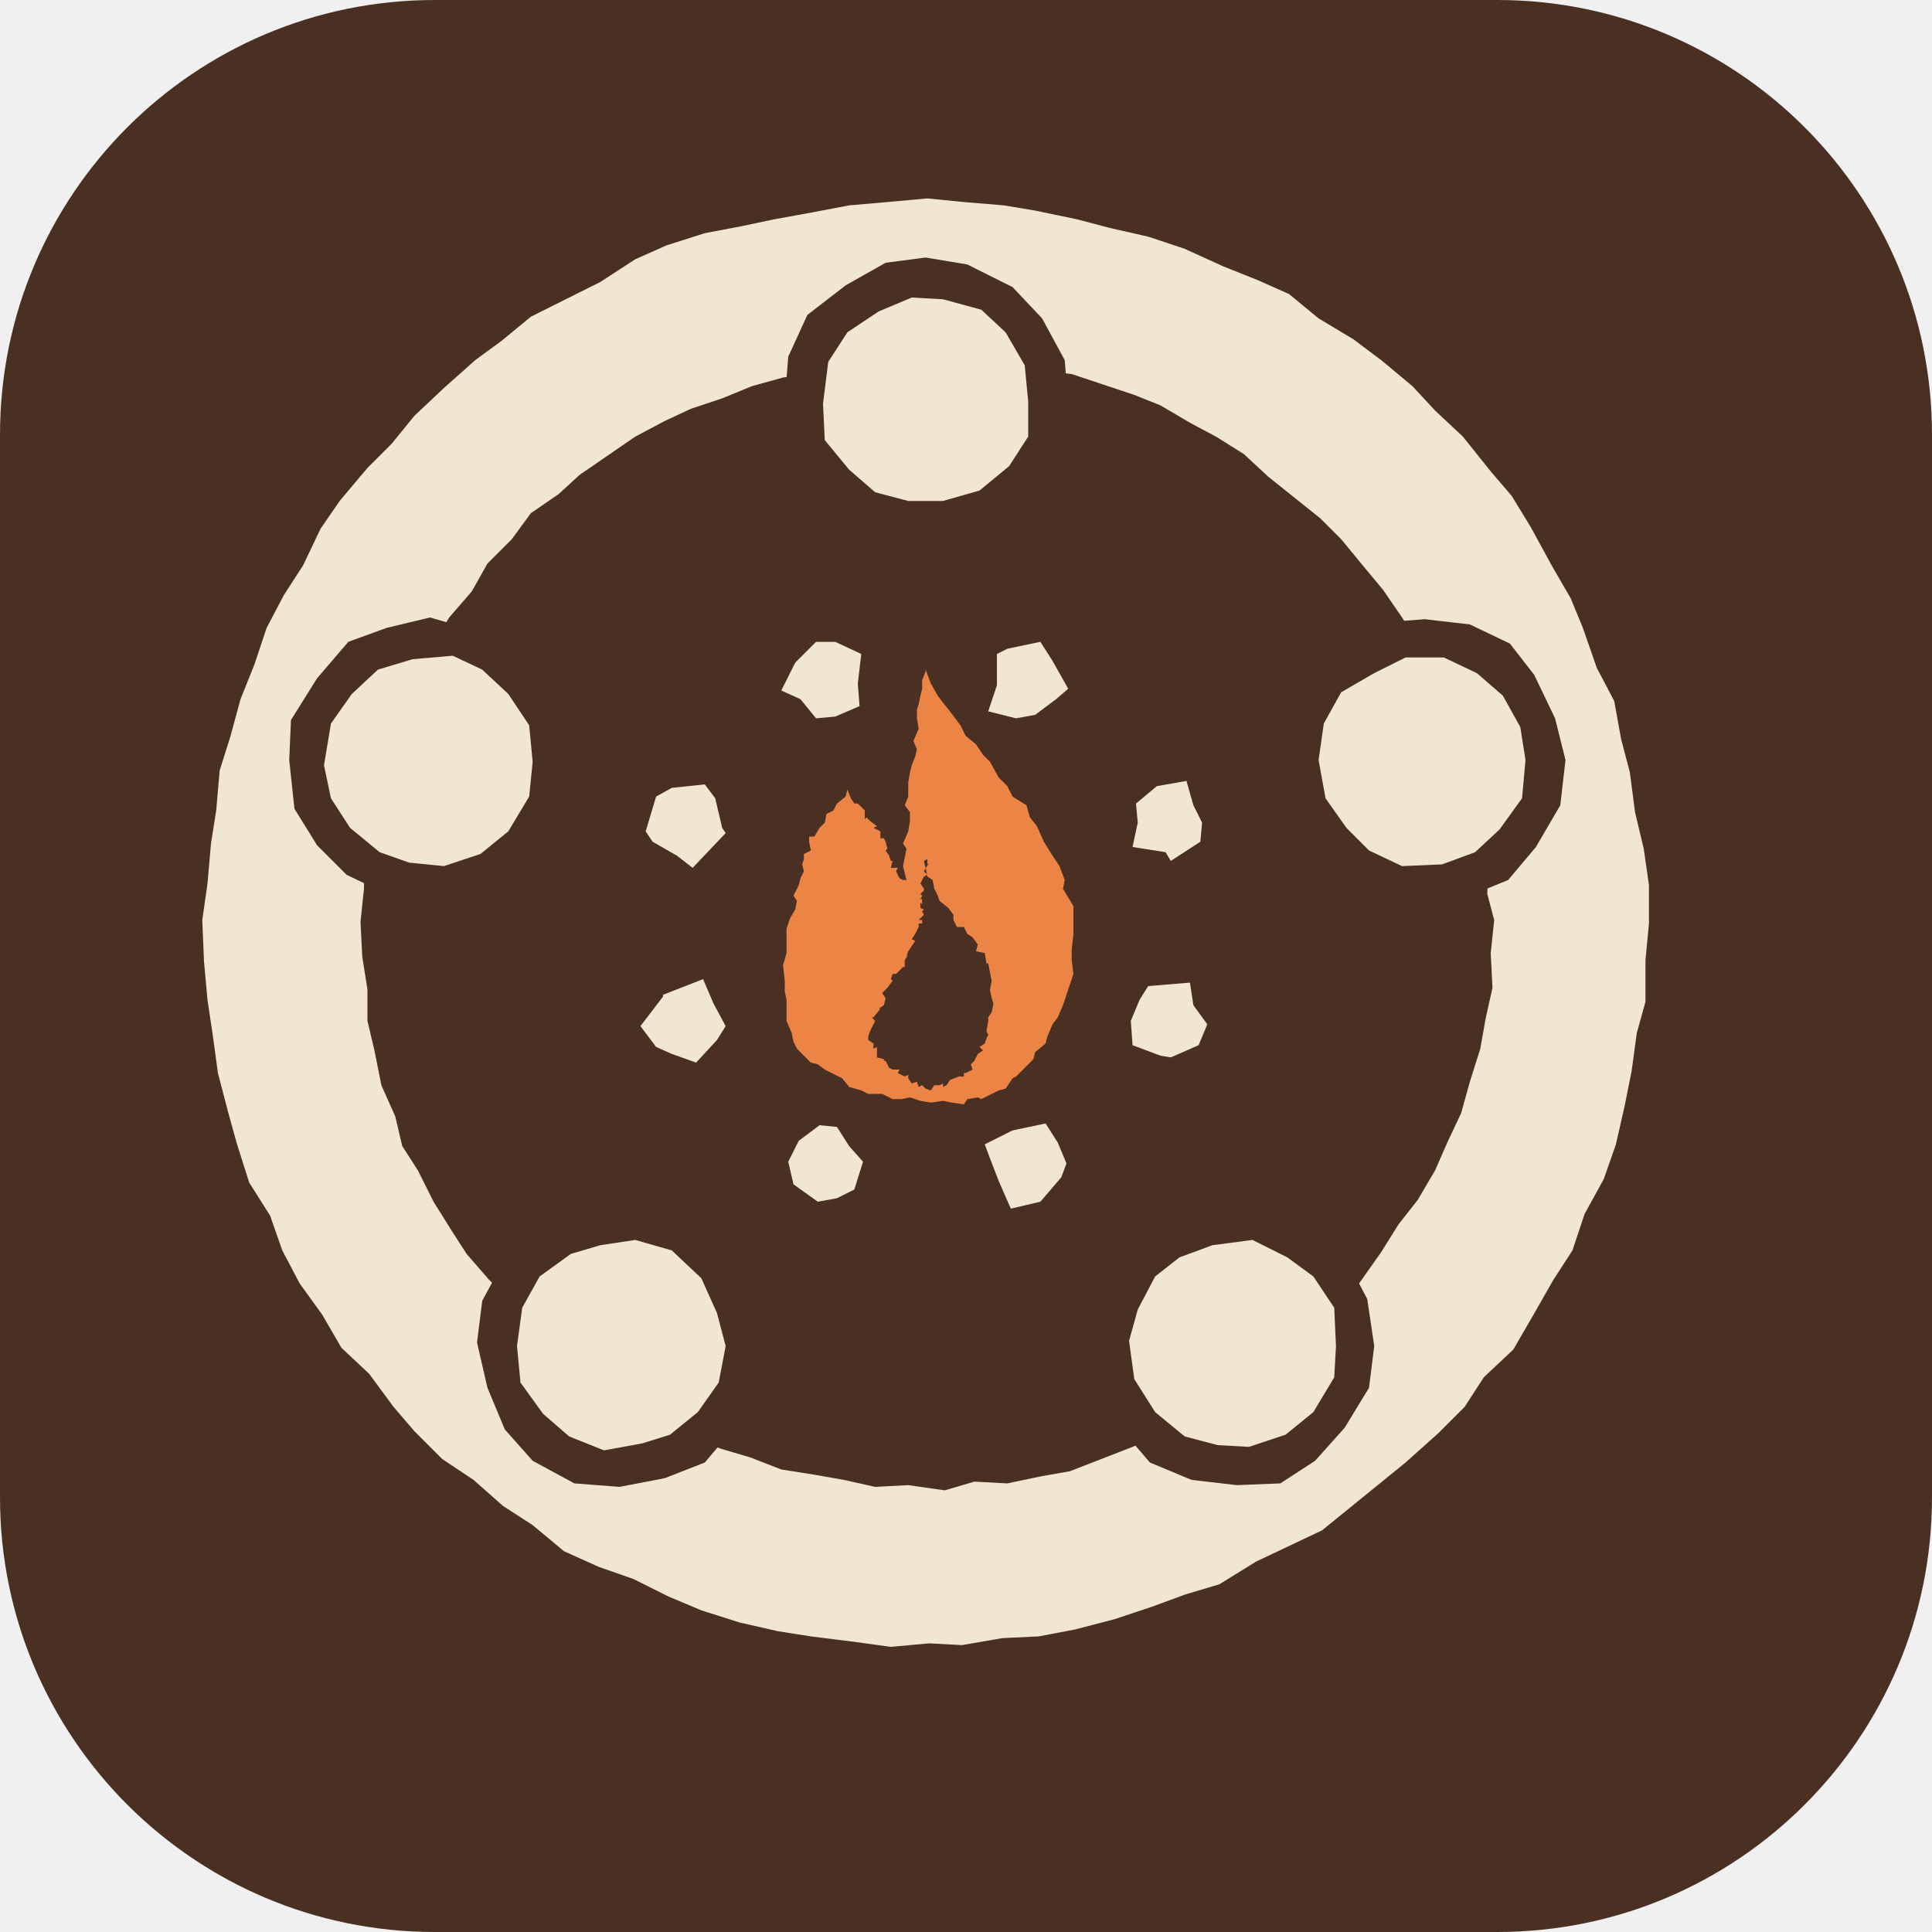
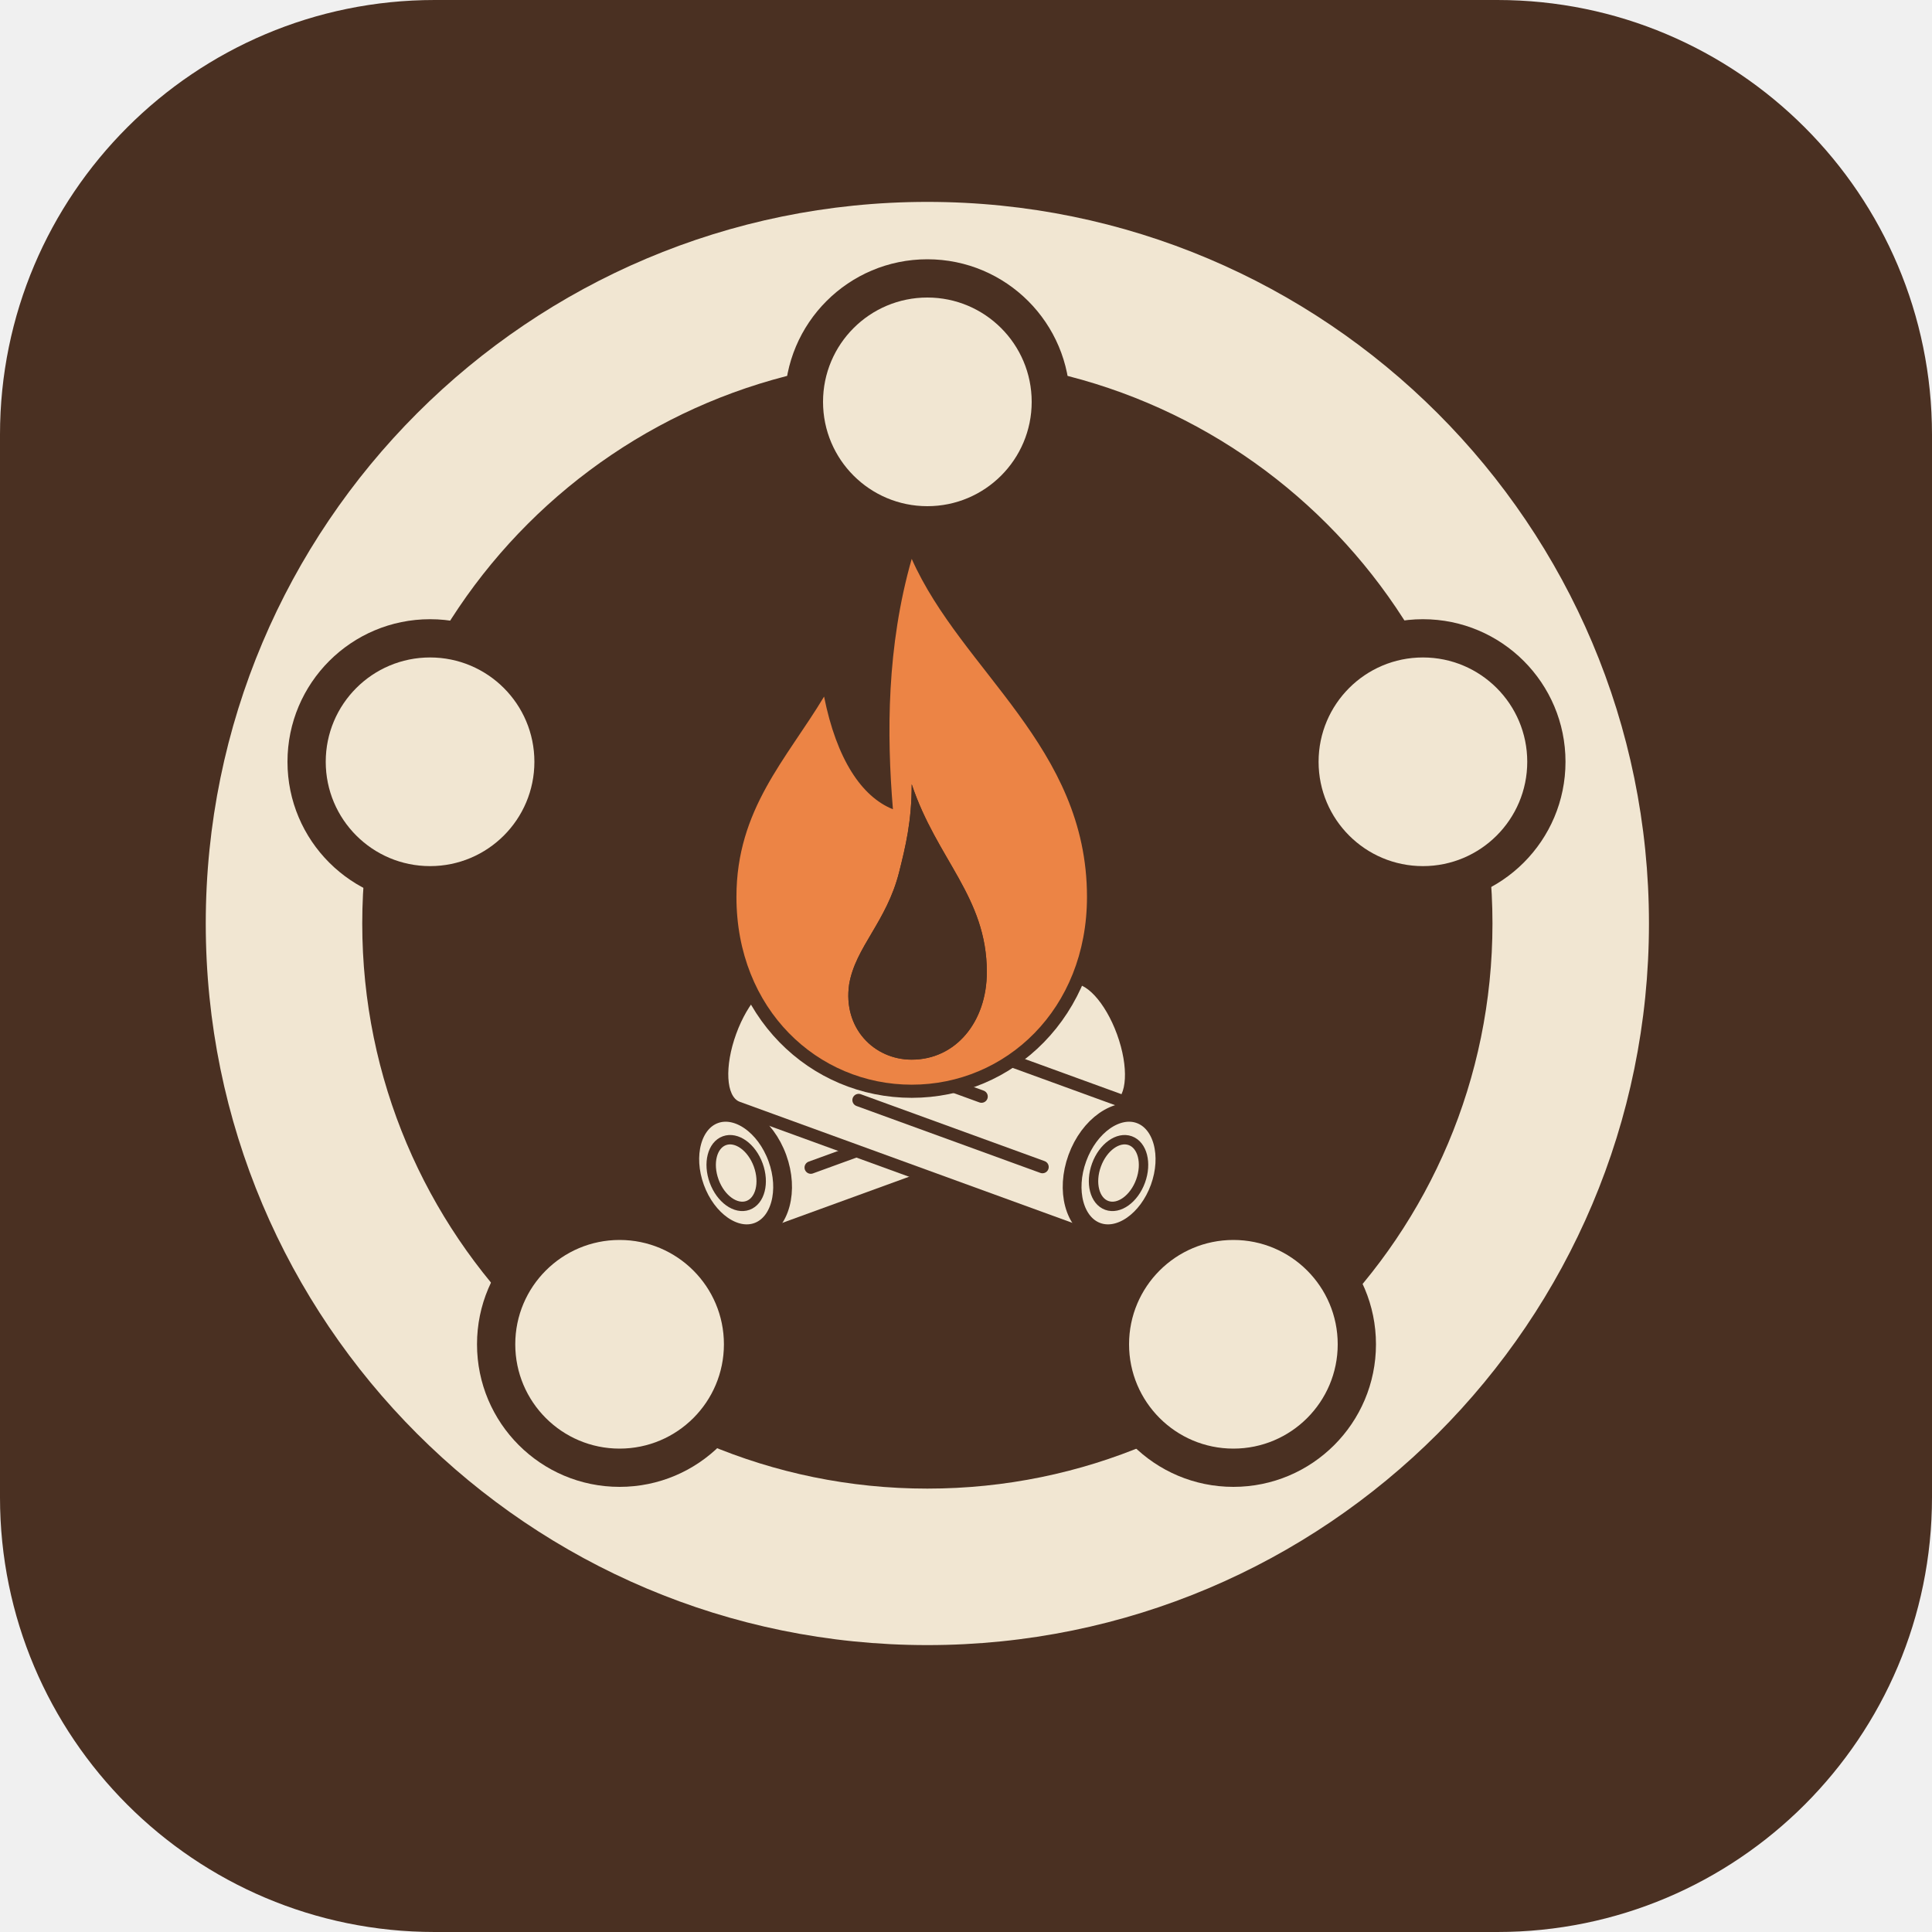
<svg xmlns="http://www.w3.org/2000/svg" viewBox="0 0 100 100" width="100" height="100">
  <rect width="100" height="100" rx="22.5" fill="#4a3022" />
  <g transform="translate(3.0 3.7) scale(0.9)">
-     <mask id="k9" maskUnits="userSpaceOnUse" x="-5" y="-5" width="110" height="110">
-       <rect x="-5" y="-5" width="110" height="110" fill="#fff" />
-       <path d="M82.6 48.8 L82.4 50.7 L82.5 52.7 L82.1 54.5 L81.8 56.2 L81.2 58.1 L80.7 59.9 L79.9 61.6 L79.2 63.2 L78.2 64.9 L77.1 66.3 L76.1 67.9 L74.9 69.6 L73.9 71.0 L72.4 72.4 L71.3 73.6 L69.7 74.8 L68.2 75.8 L66.6 77.0 L65.2 77.9 L63.4 78.4 L61.8 79.1 L60.0 79.8 L58.2 80.5 L56.5 80.8 L54.6 81.2 L52.7 81.1 L51.0 81.6 L48.9 81.3 L47.0 81.4 L45.2 81.0 L43.5 80.7 L41.6 80.4 L39.8 79.7 L38.1 79.2 L36.4 78.5 L34.8 77.6 L33.1 76.8 L31.8 75.7 L30.0 74.5 L28.8 73.4 L27.2 72.3 L26.1 70.7 L24.8 69.5 L23.5 68.0 L22.6 66.6 L21.6 65.0 L20.7 63.2 L19.8 61.8 L19.4 60.1 L18.6 58.3 L18.2 56.3 L17.8 54.6 L17.8 52.8 L17.5 50.9 L17.4 48.9 L17.6 47.0 L17.6 45.1 L18.0 43.3 L18.1 41.5 L18.8 39.9 L19.3 38.2 L20.1 36.3 L20.8 34.6 L21.6 32.9 L22.5 31.4 L23.8 29.9 L24.7 28.3 L26.1 26.9 L27.2 25.4 L28.8 24.3 L30.0 23.2 L31.6 22.1 L33.2 21.0 L34.9 20.1 L36.4 19.4 L38.2 18.8 L39.9 18.1 L41.7 17.6 L43.6 17.3 L45.4 16.7 L47.2 16.6 L48.9 16.6 L50.8 16.6 L52.8 16.5 L54.7 16.8 L56.6 17.2 L58.3 17.4 L60.1 18.0 L61.9 18.6 L63.4 19.2 L65.1 20.2 L66.6 21.0 L68.2 22.0 L69.6 23.3 L71.1 24.5 L72.6 25.7 L73.8 26.9 L75.2 28.6 L76.2 29.8 L77.3 31.4 L78.3 33.0 L79.0 34.4 L79.9 36.2 L80.6 37.9 L81.3 39.7 L81.6 41.7 L82.0 43.4 L82.3 45.2 L82.2 47.3 Z M58.1 19.1 L57.6 21.4 L56.6 24.0 L54.7 25.4 L52.6 26.6 L49.8 27.3 L47.5 26.9 L45.1 25.7 L43.3 23.9 L42.1 21.7 L41.8 18.9 L42.0 16.4 L43.1 14.0 L45.3 12.3 L47.6 11.0 L49.9 10.7 L52.3 11.1 L54.9 12.4 L56.6 14.2 L57.9 16.6 Z M86.7 39.6 L86.4 42.2 L85.0 44.6 L83.4 46.5 L81.2 47.4 L78.4 47.9 L75.9 47.6 L73.8 46.2 L71.9 44.7 L70.8 42.2 L70.1 39.7 L70.7 37.3 L71.8 34.8 L73.9 32.9 L76.0 31.7 L78.6 31.5 L81.2 31.8 L83.5 32.9 L84.9 34.7 L86.1 37.2 Z M75.7 73.3 L75.4 75.7 L74.0 78.0 L72.3 79.9 L70.3 81.2 L67.8 81.3 L65.2 81.0 L62.8 80.0 L61.0 77.9 L59.7 75.6 L59.4 73.3 L59.9 70.6 L60.8 68.6 L62.7 66.5 L65.2 65.3 L67.7 65.1 L70.1 65.5 L72.3 66.6 L74.2 68.5 L75.3 70.6 Z M40.6 73.1 L40.1 75.9 L38.9 78.0 L37.2 80.0 L34.9 80.9 L32.3 81.4 L29.7 81.2 L27.3 79.9 L25.7 78.1 L24.7 75.7 L24.1 73.1 L24.4 70.7 L25.7 68.3 L27.6 66.6 L29.7 65.4 L32.4 65.2 L35.1 65.3 L37.1 66.5 L38.8 68.5 L40.1 70.7 Z M29.5 39.6 L29.3 42.3 L28.2 44.5 L26.4 46.3 L24.0 47.4 L21.4 48.1 L18.9 47.3 L16.6 46.2 L14.9 44.5 L13.6 42.4 L13.3 39.6 L13.4 37.3 L14.9 34.9 L16.7 32.8 L18.9 32.0 L21.4 31.4 L23.8 32.1 L26.3 32.9 L28.2 35.0 L29.3 37.2 Z" fill="#000" />
+     <mask id="m" maskUnits="userSpaceOnUse" x="0" y="0" width="100" height="100">
+       <rect width="100" height="100" fill="#fff" />
+       <circle cx="50.0" cy="19.0" r="8.2" fill="#000" />
+       <circle cx="78.5" cy="39.7" r="8.2" fill="#000" />
+       <circle cx="67.6" cy="73.2" r="8.2" fill="#000" />
+       <circle cx="32.3" cy="73.2" r="8.2" fill="#000" />
+       <circle cx="21.4" cy="39.7" r="8.2" fill="#000" />
    </mask>
-     <path d="M91.5 49.0 L91.3 51.1 L91.3 53.5 L90.8 55.3 L90.5 57.5 L90.1 59.5 L89.6 61.7 L88.9 63.7 L87.8 65.7 L87.1 67.8 L86.0 69.5 L84.8 71.6 L83.7 73.5 L82.0 75.1 L80.9 76.8 L79.4 78.3 L77.5 80.0 L75.9 81.3 L74.3 82.6 L72.7 83.9 L70.8 84.8 L68.9 85.7 L66.8 87.0 L64.8 87.6 L62.9 88.3 L60.8 89.0 L58.5 89.6 L56.4 90.0 L54.3 90.1 L52.0 90.5 L50.1 90.4 L47.9 90.6 L45.7 90.3 L43.3 90.0 L41.4 89.7 L39.2 89.2 L37.0 88.5 L35.1 87.7 L33.1 86.7 L31.1 86.0 L29.1 85.1 L27.3 83.6 L25.6 82.5 L23.9 81.0 L22.1 79.8 L20.5 78.2 L19.3 76.8 L17.9 74.9 L16.3 73.4 L15.2 71.5 L13.9 69.7 L12.9 67.8 L12.2 65.8 L11.0 63.9 L10.3 61.7 L9.8 59.9 L9.2 57.6 L8.9 55.4 L8.6 53.4 L8.4 51.2 L8.3 48.8 L8.6 46.7 L8.8 44.4 L9.1 42.5 L9.3 40.2 L9.9 38.3 L10.5 36.1 L11.3 34.1 L12.0 32.0 L13.0 30.1 L14.1 28.4 L15.1 26.3 L16.2 24.7 L17.8 22.8 L19.2 21.4 L20.5 19.8 L22.2 18.2 L24.0 16.6 L25.5 15.5 L27.2 14.1 L29.2 13.1 L31.2 12.1 L33.2 10.8 L35.0 10.0 L37.2 9.3 L39.3 8.9 L41.2 8.5 L43.4 8.1 L45.5 7.7 L47.8 7.5 L50.0 7.3 L52.0 7.5 L54.4 7.7 L56.2 8.0 L58.6 8.5 L60.5 9.0 L62.7 9.5 L64.8 10.2 L67.0 11.2 L69.0 12.0 L70.8 12.8 L72.5 14.2 L74.5 15.4 L76.1 16.6 L77.9 18.1 L79.2 19.5 L80.8 21.0 L82.4 23.0 L83.6 24.4 L84.7 26.2 L85.9 28.4 L87.0 30.3 L87.7 32.0 L88.5 34.3 L89.5 36.2 L89.9 38.4 L90.4 40.3 L90.7 42.6 L91.2 44.7 L91.5 46.8 Z" fill="#f1e6d2" mask="url(#k9)" />
-     <path d="M55.8 19.0 L55.8 21.0 L54.7 22.7 L53.0 24.1 L50.9 24.7 L48.9 24.7 L47.0 24.2 L45.5 22.9 L44.1 21.2 L44.0 19.1 L44.3 16.7 L45.4 15.0 L47.2 13.8 L49.1 13.0 L50.9 13.1 L53.1 13.7 L54.5 15.0 L55.6 16.9 Z" fill="#f1e6d2" />
-     <path d="M84.4 39.6 L84.2 41.8 L82.9 43.6 L81.5 44.9 L79.6 45.6 L77.3 45.7 L75.4 44.8 L74.1 43.5 L72.9 41.8 L72.5 39.6 L72.8 37.5 L73.8 35.7 L75.7 34.6 L77.5 33.7 L79.7 33.7 L81.6 34.6 L83.1 35.9 L84.1 37.7 Z" fill="#f1e6d2" />
-     <path d="M73.5 73.3 L73.4 75.1 L72.2 77.1 L70.6 78.4 L68.5 79.1 L66.7 79.0 L64.8 78.5 L63.1 77.1 L61.9 75.2 L61.6 73.0 L62.1 71.2 L63.1 69.3 L64.5 68.2 L66.4 67.5 L68.7 67.2 L70.7 68.2 L72.2 69.3 L73.4 71.1 Z" fill="#f1e6d2" />
-     <path d="M38.4 73.3 L38.0 75.4 L36.8 77.1 L35.2 78.4 L33.6 78.9 L31.4 79.3 L29.4 78.5 L27.9 77.2 L26.6 75.4 L26.4 73.3 L26.7 71.1 L27.7 69.3 L29.5 68.0 L31.2 67.5 L33.2 67.2 L35.3 67.8 L37.0 69.4 L37.9 71.4 Z" fill="#f1e6d2" />
-     <path d="M27.3 39.7 L27.1 41.7 L25.9 43.7 L24.3 45.0 L22.2 45.7 L20.2 45.5 L18.5 44.9 L16.8 43.5 L15.7 41.8 L15.3 39.9 L15.7 37.5 L16.9 35.8 L18.4 34.4 L20.4 33.8 L22.7 33.6 L24.4 34.4 L25.9 35.8 L27.1 37.6 Z" fill="#f1e6d2" />
-     <mask id="k10" maskUnits="userSpaceOnUse" x="-5" y="-5" width="110" height="110">
-       <rect x="-5" y="-5" width="110" height="110" fill="#fff" />
-       <path d="M49.8 45.4 L49.9 45.8 L50.0 46.3 L50.3 46.5 L50.4 47.0 L50.6 47.4 L50.7 47.7 L51.2 48.1 L51.5 48.5 L51.5 48.8 L51.7 49.2 L52.1 49.2 L52.3 49.6 L52.6 49.8 L52.9 50.2 L52.8 50.6 L53.3 50.7 L53.4 51.3 L53.5 51.3 L53.6 51.8 L53.7 52.3 L53.6 52.8 L53.7 53.3 L53.8 53.6 L53.7 54.1 L53.5 54.4 L53.5 54.6 L53.4 55.2 L53.5 55.4 L53.4 55.6 L53.3 55.9 L53.0 56.1 L53.2 56.3 L52.9 56.5 L52.7 56.9 L52.5 57.1 L52.6 57.4 L52.2 57.6 L52.1 57.6 L52.1 57.8 L51.8 57.8 L51.3 58.0 L51.1 58.3 L50.9 58.4 L50.9 58.2 L50.7 58.3 L50.4 58.3 L50.2 58.6 L49.9 58.5 L49.7 58.3 L49.5 58.4 L49.4 58.1 L49.1 58.2 L48.9 57.9 L48.9 57.8 L48.9 57.7 L48.7 57.8 L48.3 57.6 L48.4 57.4 L48.0 57.4 L47.8 57.3 L47.6 56.9 L47.5 56.9 L47.5 56.8 L47.1 56.7 L47.1 56.4 L47.1 56.1 L46.9 56.2 L46.9 55.9 L46.6 55.7 L46.6 55.5 L46.7 55.2 L46.8 55.0 L47.0 54.6 L46.8 54.4 L46.9 54.4 L47.3 53.9 L47.2 53.9 L47.5 53.7 L47.6 53.3 L47.4 53.0 L47.7 52.7 L47.7 52.7 L48.0 52.3 L47.9 52.2 L48.0 51.9 L48.2 51.9 L48.6 51.5 L48.7 51.5 L48.7 51.1 L48.9 50.8 L48.8 50.9 L48.9 50.6 L49.3 50.0 L49.1 49.9 L49.3 49.6 L49.5 49.2 L49.5 49.0 L49.7 49.0 L49.7 48.8 L49.5 48.8 L49.8 48.5 L49.7 48.3 L49.8 48.2 L49.6 48.1 L49.6 47.8 L49.7 47.9 L49.7 47.6 L49.6 47.6 L49.7 47.4 L49.6 47.3 L49.8 47.1 L49.8 47.0 L49.6 46.7 L49.7 46.5 L49.8 46.3 L50.0 46.2 L49.8 46.0 L50.1 45.5 L50.0 45.6 L50.0 45.3 Z" fill="#000" />
-     </mask>
-     <path d="M49.9 34.4 L50.2 35.2 L50.6 35.9 L50.9 36.3 L51.3 36.8 L51.9 37.6 L52.2 38.2 L52.8 38.7 L53.2 39.3 L53.6 39.7 L54.1 40.6 L54.6 41.1 L54.9 41.7 L55.7 42.2 L55.9 42.9 L56.3 43.4 L56.7 44.3 L57.2 45.1 L57.6 45.7 L57.9 46.5 L57.8 47.0 L58.4 48.0 L58.4 48.8 L58.4 49.6 L58.3 50.5 L58.3 51.1 L58.4 51.9 L58.2 52.5 L58.0 53.1 L57.8 53.7 L57.5 54.4 L57.2 54.8 L56.9 55.5 L56.8 55.9 L56.2 56.4 L56.1 56.8 L55.7 57.2 L55.1 57.8 L54.9 57.9 L54.5 58.5 L54.1 58.6 L53.7 58.8 L53.1 59.1 L52.9 59.0 L52.3 59.1 L52.1 59.4 L51.4 59.3 L50.9 59.2 L50.2 59.3 L49.6 59.2 L49.0 59.0 L48.5 59.1 L48.0 59.1 L47.4 58.8 L46.6 58.8 L46.2 58.6 L45.5 58.4 L45.1 57.9 L44.5 57.6 L44.1 57.4 L43.7 57.1 L43.3 57.0 L43.0 56.7 L42.5 56.2 L42.3 55.8 L42.2 55.3 L41.9 54.6 L41.9 54.3 L41.9 53.4 L41.8 52.9 L41.8 52.3 L41.7 51.4 L41.9 50.7 L41.9 50.2 L41.9 49.3 L42.1 48.7 L42.4 48.2 L42.5 47.7 L42.3 47.4 L42.6 46.8 L42.7 46.4 L42.9 46.0 L42.8 45.6 L42.9 45.3 L42.9 45.0 L43.3 44.8 L43.2 44.3 L43.2 44.0 L43.5 44.0 L43.8 43.5 L43.9 43.4 L44.1 43.2 L44.2 42.7 L44.6 42.5 L44.8 42.1 L45.3 41.7 L45.4 41.3 L45.6 41.8 L45.8 42.1 L46.0 42.1 L46.4 42.5 L46.4 43.0 L46.5 42.9 L46.7 43.1 L47.1 43.4 L46.9 43.5 L47.3 43.7 L47.3 44.1 L47.5 44.1 L47.6 44.3 L47.7 44.7 L47.6 44.8 L47.8 45.1 L47.9 45.4 L48.0 45.4 L47.9 45.8 L48.3 45.8 L48.2 46.0 L48.4 46.4 L48.6 46.5 L48.8 46.5 L48.7 46.1 L48.6 45.7 L48.7 45.2 L48.8 44.7 L48.6 44.4 L48.9 43.7 L49.0 43.1 L49.0 42.6 L48.7 42.2 L48.9 41.7 L48.9 40.9 L49.0 40.3 L49.1 39.9 L49.3 39.4 L49.4 39.0 L49.2 38.5 L49.5 37.8 L49.4 37.2 L49.4 36.7 L49.5 36.4 L49.6 35.9 L49.7 35.5 L49.7 35.0 L49.9 34.5 Z" fill="#ec8445" mask="url(#k10)" />
-     <path d="M66.1 54.8 L65.6 56.0 L64.0 56.7 L63.4 56.6 L61.8 56.0 L61.7 54.6 L62.2 53.4 L62.7 52.6 L65.1 52.4 L65.3 53.7 Z M58.0 62.8 L57.7 63.6 L56.5 65.0 L54.8 65.4 L54.1 63.8 L53.6 62.5 L53.3 61.7 L54.9 60.9 L56.8 60.5 L57.5 61.6 Z M46.3 62.7 L45.8 64.3 L44.8 64.8 L43.7 65.0 L42.3 64.0 L42.0 62.7 L42.6 61.5 L43.8 60.6 L44.8 60.7 L45.5 61.8 Z M38.4 54.9 L37.9 55.7 L36.7 57.0 L35.3 56.5 L34.4 56.1 L33.5 54.9 L34.8 53.2 L34.8 53.1 L37.1 52.2 L37.7 53.6 Z M38.2 43.5 L38.4 43.8 L36.5 45.8 L35.6 45.1 L34.2 44.3 L33.8 43.7 L34.4 41.7 L35.3 41.2 L37.2 41.0 L37.8 41.8 Z M46.0 35.2 L46.1 36.5 L44.7 37.1 L43.6 37.2 L42.7 36.1 L41.6 35.6 L42.4 34.0 L43.6 32.8 L44.7 32.8 L46.2 33.5 Z M58.1 35.5 L57.4 36.1 L56.2 37.0 L55.1 37.2 L53.5 36.8 L54.0 35.3 L54.0 33.5 L54.6 33.2 L56.5 32.8 L57.2 33.9 Z M65.8 43.2 L65.7 44.3 L64.0 45.4 L63.7 44.9 L61.8 44.6 L62.1 43.2 L62.0 42.1 L63.2 41.1 L64.9 40.8 L65.3 42.2 Z" fill="#f1e6d2" />
+     <path d="M8.5 49 a41.5 41.5 0 1 0 83.0 0 a41.5 41.5 0 1 0 -83.0 0 Z M17.5 49 a32.5 32.5 0 1 0 65.0 0 a32.5 32.5 0 1 0 -65.0 0 Z" fill="#f1e6d2" fill-rule="evenodd" mask="url(#m)" />
+     <circle cx="50.0" cy="19.0" r="6" fill="#f1e6d2" />
+     <circle cx="78.5" cy="39.7" r="6" fill="#f1e6d2" />
+     <circle cx="67.6" cy="73.2" r="6" fill="#f1e6d2" />
+     <circle cx="32.3" cy="73.2" r="6" fill="#f1e6d2" />
+     <circle cx="21.4" cy="39.7" r="6" fill="#f1e6d2" />
+     <g transform="translate(50 47.2) scale(.9) translate(-50 -49)">
+       <g transform="rotate(-20 50 62.5)">
+         <path d="M37.0 58.5 L61.2 58.5 A1.7 4.0 0 0 1 61.2 66.5 L37.0 66.5 Z" fill="#f1e6d2" stroke="#4a3022" stroke-width="1.6" paint-order="stroke" stroke-linejoin="round" />
+         <path d="M58.3 60.9 L46.8 60.9" stroke="#4a3022" stroke-width="0.8" stroke-linecap="round" />
+         <path d="M54.1 63.8 L41.6 63.8" stroke="#4a3022" stroke-width="0.8" stroke-linecap="round" />
+         <ellipse cx="37.0" cy="62.5" rx="2.8" ry="4.0" fill="#f1e6d2" stroke="#4a3022" stroke-width="1.2" />
+         <ellipse cx="37.0" cy="62.5" rx="1.5" ry="2.2" fill="none" stroke="#4a3022" stroke-width="0.6" />
+       </g>
+       <g transform="rotate(20 50 62.5)">
+         <path d="M63.0 58.5 L38.7 58.5 A1.7 4.0 0 0 0 38.7 66.5 L63.0 66.5 Z" fill="#f1e6d2" stroke="#4a3022" stroke-width="1.6" paint-order="stroke" stroke-linejoin="round" />
+         <path d="M41.6 60.9 L53.1 60.9" stroke="#4a3022" stroke-width="0.8" stroke-linecap="round" />
+         <path d="M45.8 63.8 L58.3 63.8" stroke="#4a3022" stroke-width="0.8" stroke-linecap="round" />
+         <ellipse cx="63.0" cy="62.5" rx="2.8" ry="4.0" fill="#f1e6d2" stroke="#4a3022" stroke-width="1.2" />
+         <ellipse cx="63.0" cy="62.5" rx="1.5" ry="2.2" fill="none" stroke="#4a3022" stroke-width="0.6" />
+       </g>
+       <g transform="translate(29.0 24.5) scale(0.4)">
+         <path d="M50 8 C58 26 78 38 78 62 C78 80 65 92 50 92 C35 92 22 80 22 62 C22 48 30 40 36 30 C38 40 42 46 47 48 C46 36 46 22 50 8 Z M50 44 C54 56 62 62 62 74 C62 82 57 88 50 88 C44 88 39 83 40 76 C41 70 46 66 48 58 C49 54 50 50 50 44 Z" fill="#ec8445" fill-rule="evenodd" stroke="#4a3022" stroke-width="4.2" stroke-linejoin="round" paint-order="stroke" />
+         <path d="M50 44 C54 56 62 62 62 74 C62 82 57 88 50 88 C44 88 39 83 40 76 C41 70 46 66 48 58 C49 54 50 50 50 44 Z" fill="#4a3022" />
+       </g>
+     </g>
  </g>
</svg>
